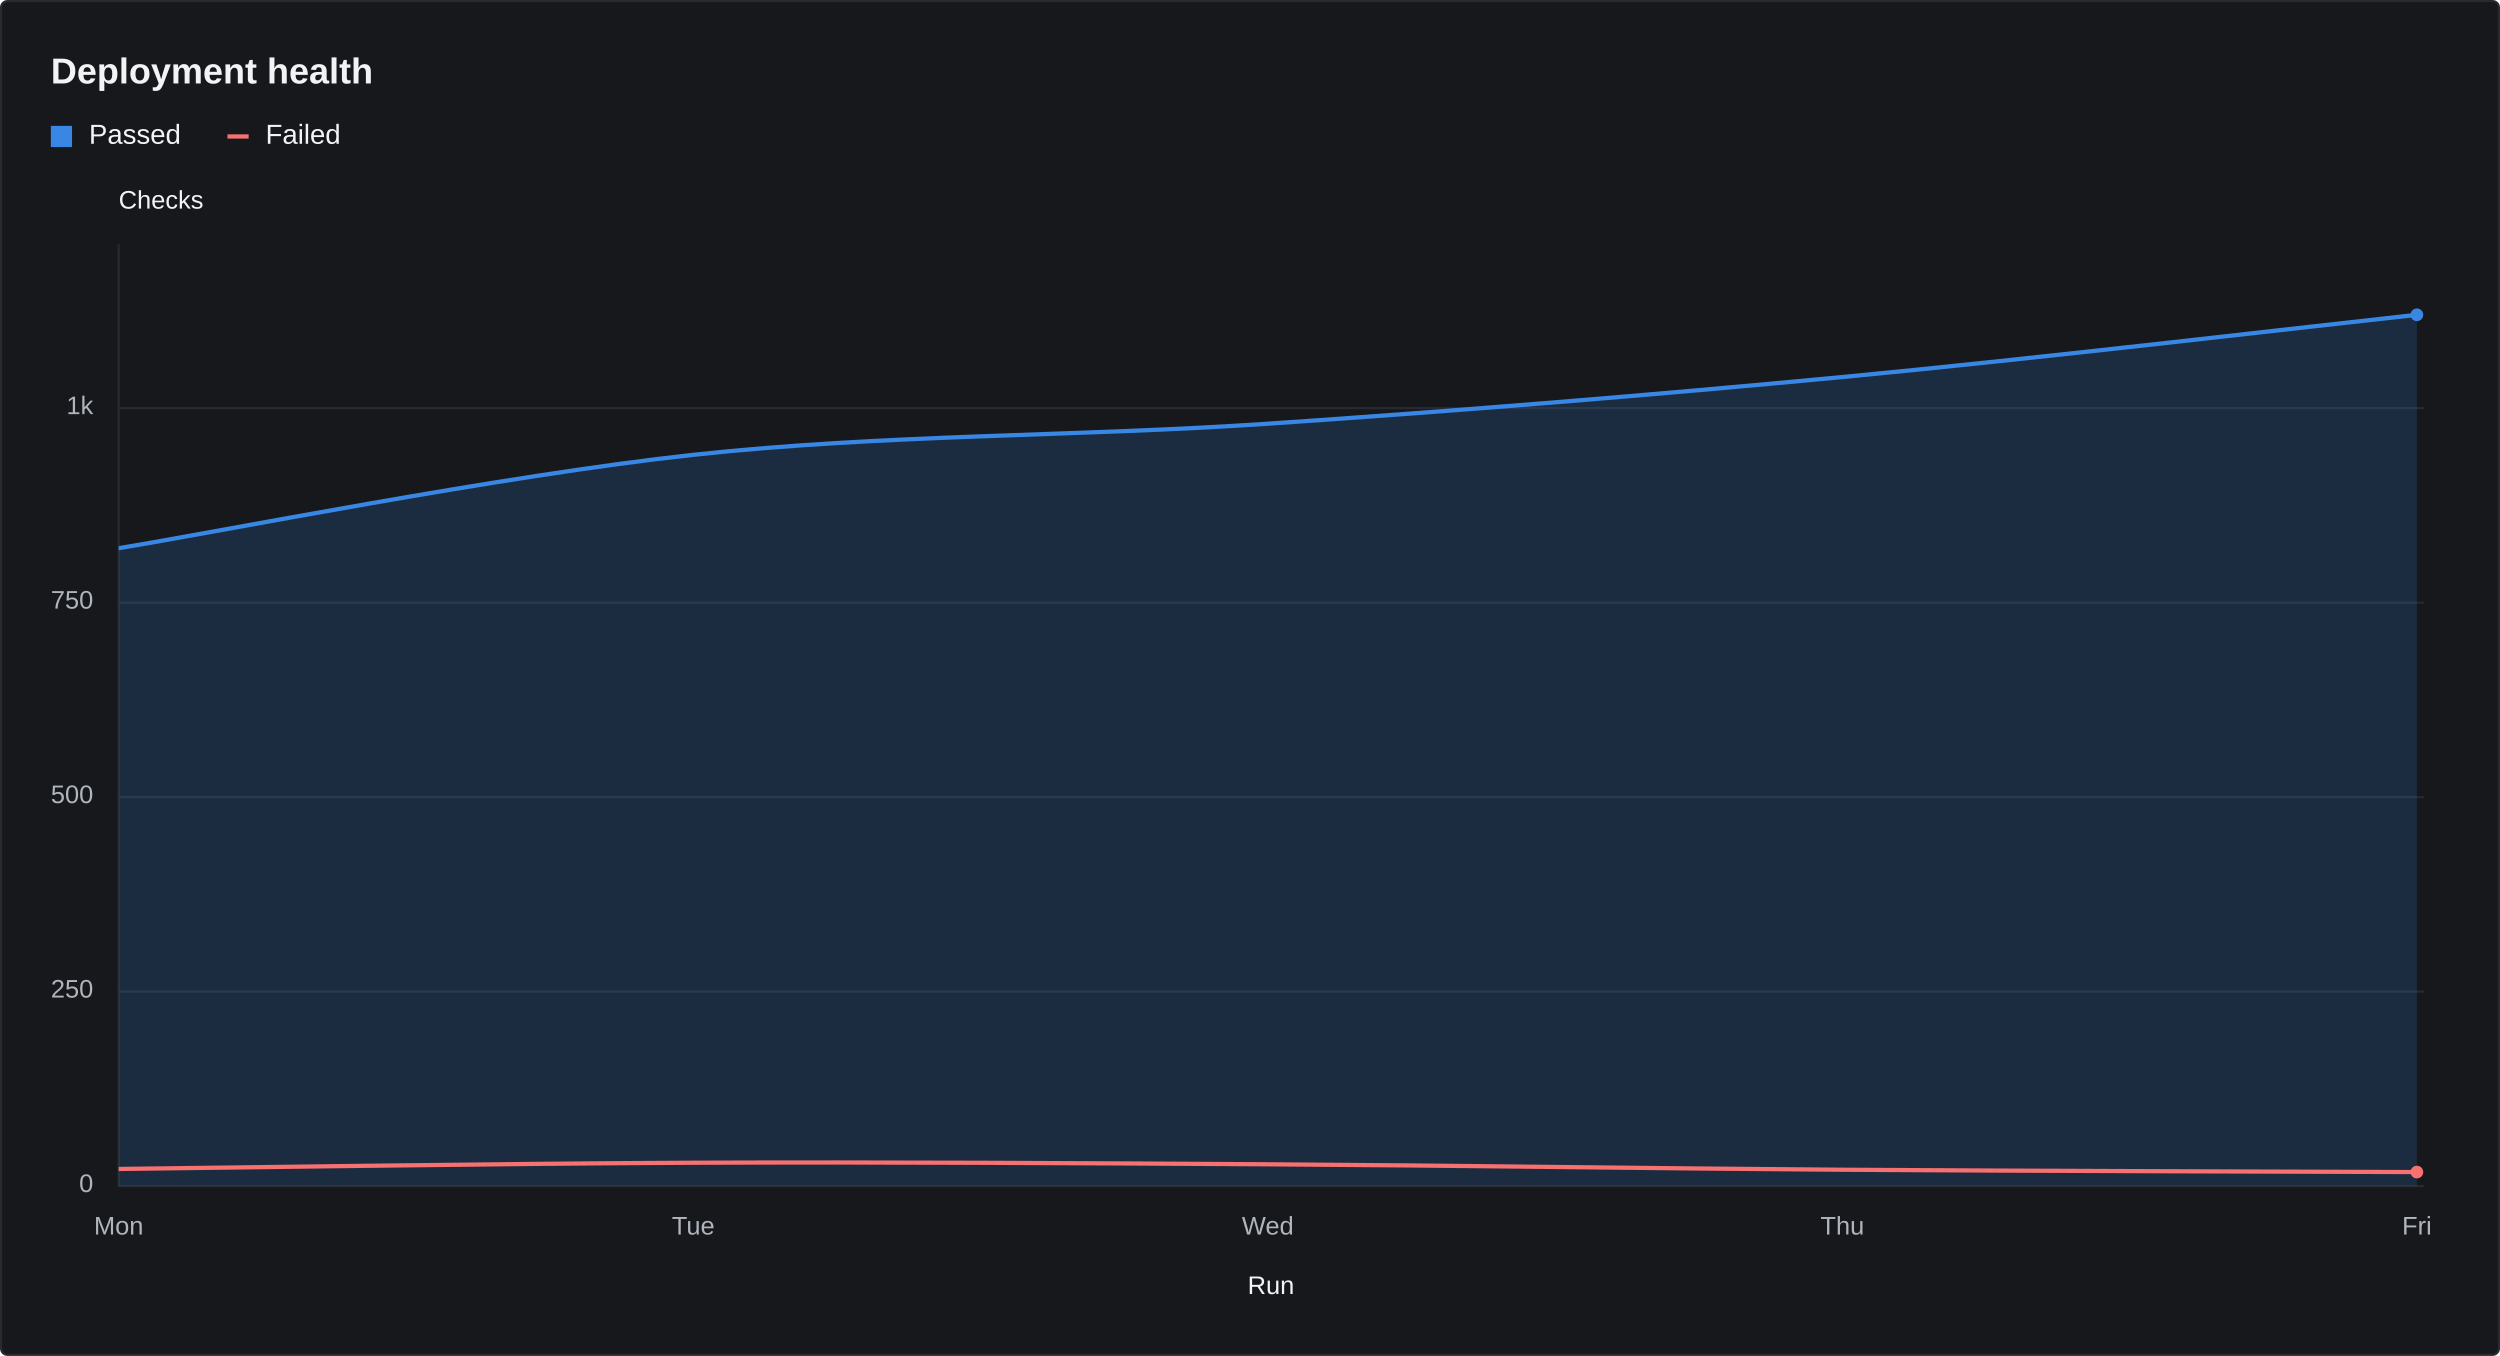
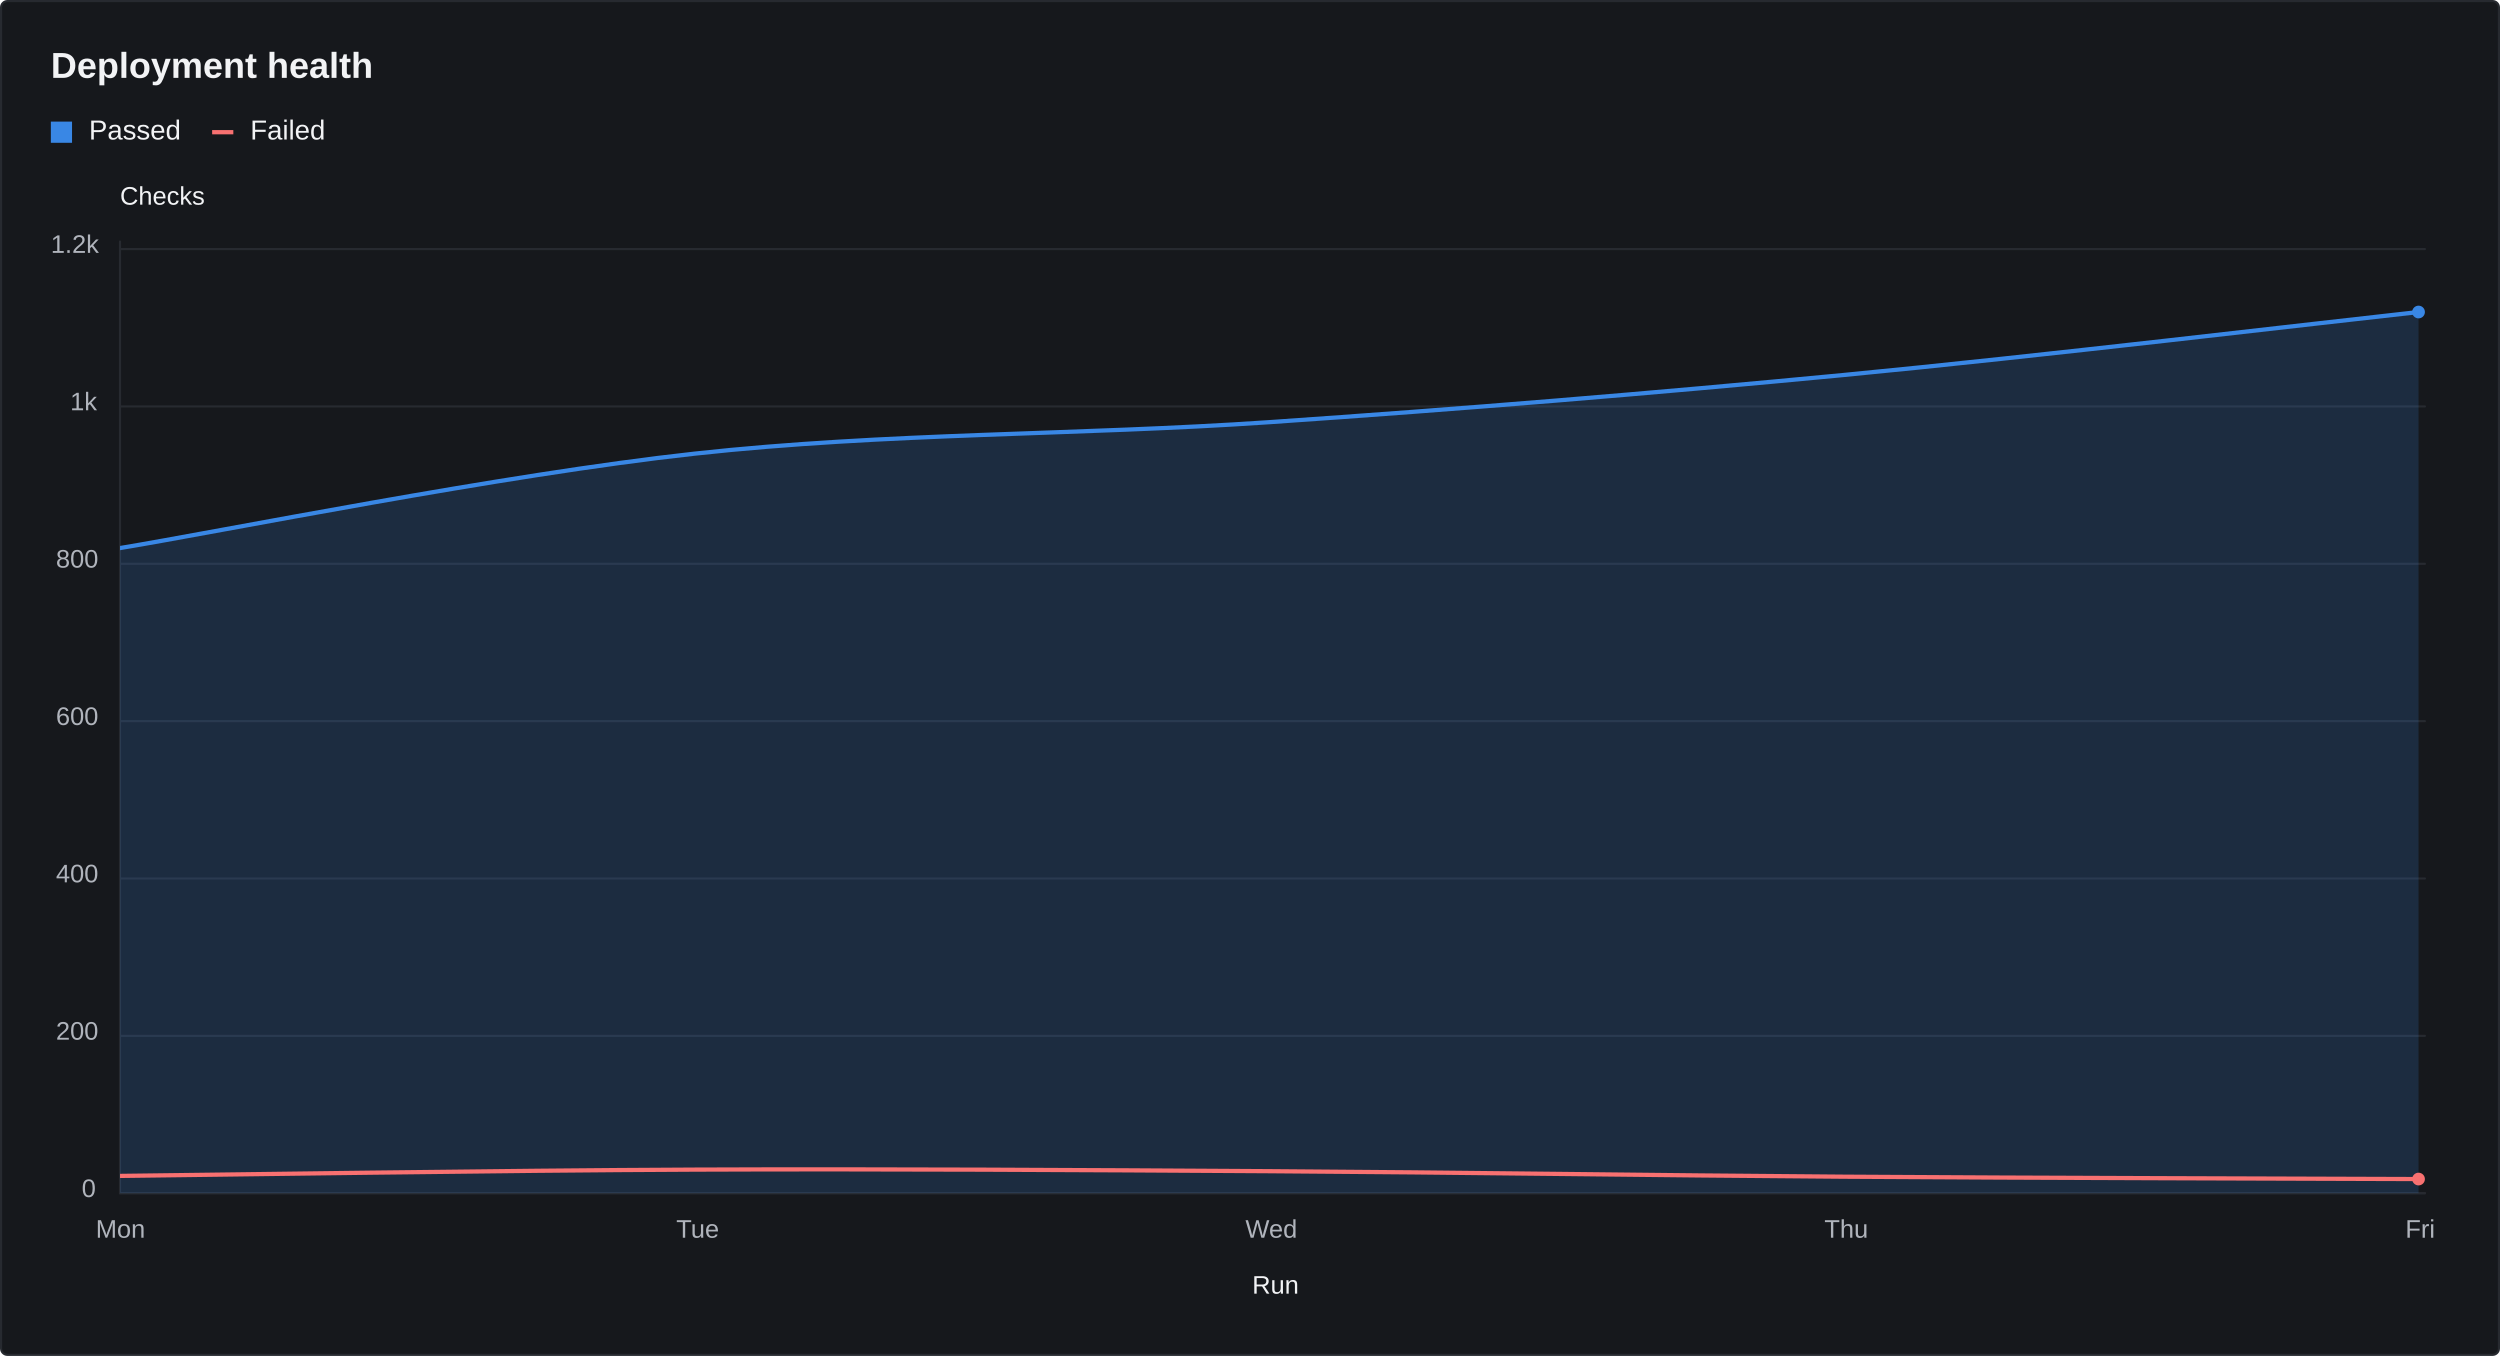
<svg xmlns="http://www.w3.org/2000/svg" width="1180" height="640" viewBox="0 0 1180 640" stroke-linecap="round" stroke-linejoin="round" role="img" aria-label="Deployment health" aria-labelledby="cfx-ex-chart-title" aria-describedby="cfx-ex-chart-description">
  <defs>
    <clipPath id="cfx-ex-chart-clip-1" clipPathUnits="userSpaceOnUse">
      <rect x="24" y="24" width="1132" height="592" />
    </clipPath>
    <clipPath id="cfx-ex-chart-clip-6" clipPathUnits="userSpaceOnUse">
      <rect x="24" y="56.1" width="1132" height="19.5" />
    </clipPath>
    <clipPath id="cfx-ex-chart-clip-8" clipPathUnits="userSpaceOnUse">
-       <rect x="24" y="59.419" width="10" height="10" />
+       <rect x="24" y="57.4" width="10" height="10" />
    </clipPath>
    <clipPath id="cfx-ex-chart-clip-14" clipPathUnits="userSpaceOnUse">
-       <rect x="107.361" y="59.419" width="10" height="10" />
+       <rect x="100.131" y="57.4" width="10" height="10" />
    </clipPath>
    <clipPath id="cfx-ex-chart-clip-20" clipPathUnits="userSpaceOnUse">
      <rect x="24" y="87.6" width="1132" height="528.4" />
    </clipPath>
-     <clipPath id="cfx-ex-chart-clip-42" clipPathUnits="userSpaceOnUse">
-       <rect x="56.021" y="115.688" width="1087.75" height="444.138" />
+     <clipPath id="cfx-ex-chart-clip-46" clipPathUnits="userSpaceOnUse">
+       <rect x="56.648" y="114" width="1087.905" height="449.2" />
    </clipPath>
  </defs>
  <rect x="0.5" y="0.5" width="1179" height="639" rx="3" data-cfx-role="frame-card" fill="#16181C" stroke="#272A30" stroke-width="1" />
  <g clip-path="url(#cfx-ex-chart-clip-1)">
    <g data-cfx-role="frame-heading-source" data-cfx-authored-font-request="Calibri, Carlito, Segoe UI, Arial, system-ui, sans-serif|700|normal|17|">
      <g data-cfx-role="frame-heading">
-         <text x="24" y="39.39" font-family="Calibri, Carlito, Segoe UI, Arial, system-ui, sans-serif" font-size="17" font-weight="700" font-style="normal" fill="#F2F3F5" xml:space="preserve" style="white-space:pre;font-language-override:normal;font-palette:normal">Deployment health</text>
+         <text x="24" y="36.75" font-family="Calibri, Carlito, Segoe UI, Arial, system-ui, sans-serif" font-size="17" font-weight="700" font-style="normal" fill="#F2F3F5" xml:space="preserve" style="white-space:pre;font-language-override:normal;font-palette:normal">Deployment health</text>
      </g>
    </g>
  </g>
  <g clip-path="url(#cfx-ex-chart-clip-6)">
    <g id="cfx-ex-chart-node-7" data-cfx-source-id="legend-series-0" data-cfx-role="legend-entry" aria-label="Passed" data-cfx-series-key="cfx:auto:1" data-cfx-state="None">
      <g clip-path="url(#cfx-ex-chart-clip-8)">
-         <rect x="24" y="59.419" width="10" height="10" rx="0" data-cfx-role="legend-swatch" fill="#3987E5" stroke="none" stroke-width="1" />
+         <rect x="24" y="57.4" width="10" height="10" rx="0" data-cfx-role="legend-swatch" fill="#3987E5" stroke="none" stroke-width="1" />
      </g>
      <g data-cfx-role="legend-label">
-         <text x="42" y="67.869" font-family="Calibri, Carlito, Segoe UI, Arial, system-ui, sans-serif" font-size="13" font-weight="400" font-style="normal" fill="#F2F3F5" xml:space="preserve" style="white-space:pre;font-language-override:normal;font-palette:normal">Passed</text>
+         <text x="42" y="65.85" font-family="Calibri, Carlito, Segoe UI, Arial, system-ui, sans-serif" font-size="13" font-weight="400" font-style="normal" fill="#F2F3F5" xml:space="preserve" style="white-space:pre;font-language-override:normal;font-palette:normal">Passed</text>
      </g>
    </g>
    <g id="cfx-ex-chart-node-13" data-cfx-source-id="legend-series-1" data-cfx-role="legend-entry" aria-label="Failed" data-cfx-series-key="cfx:auto:2" data-cfx-state="None">
      <g clip-path="url(#cfx-ex-chart-clip-14)">
-         <line x1="107.361" y1="64.419" x2="117.361" y2="64.419" data-cfx-role="legend-swatch" fill="none" stroke="#F87171" stroke-width="2" />
+         <line x1="100.131" y1="62.4" x2="110.131" y2="62.4" data-cfx-role="legend-swatch" fill="none" stroke="#F87171" stroke-width="2" />
      </g>
      <g data-cfx-role="legend-label">
-         <text x="125.361" y="67.869" font-family="Calibri, Carlito, Segoe UI, Arial, system-ui, sans-serif" font-size="13" font-weight="400" font-style="normal" fill="#F2F3F5" xml:space="preserve" style="white-space:pre;font-language-override:normal;font-palette:normal">Failed</text>
+         <text x="118.131" y="65.85" font-family="Calibri, Carlito, Segoe UI, Arial, system-ui, sans-serif" font-size="13" font-weight="400" font-style="normal" fill="#F2F3F5" xml:space="preserve" style="white-space:pre;font-language-override:normal;font-palette:normal">Failed</text>
      </g>
    </g>
  </g>
  <g clip-path="url(#cfx-ex-chart-clip-20)">
-     <line x1="56.021" y1="559.825" x2="1143.771" y2="559.825" data-cfx-role="grid-y" fill="none" stroke="#272A30" stroke-width="1" />
-     <line x1="56.021" y1="468.031" x2="1143.771" y2="468.031" data-cfx-role="grid-y" fill="none" stroke="#272A30" stroke-width="1" />
-     <line x1="56.021" y1="376.236" x2="1143.771" y2="376.236" data-cfx-role="grid-y" fill="none" stroke="#272A30" stroke-width="1" />
-     <line x1="56.021" y1="284.442" x2="1143.771" y2="284.442" data-cfx-role="grid-y" fill="none" stroke="#272A30" stroke-width="1" />
-     <line x1="56.021" y1="192.648" x2="1143.771" y2="192.648" data-cfx-role="grid-y" fill="none" stroke="#272A30" stroke-width="1" />
-     <line x1="56.021" y1="559.825" x2="1143.771" y2="559.825" data-cfx-role="axis-x" fill="none" stroke="#272A30" stroke-width="1" />
+     <line x1="56.648" y1="563.2" x2="1144.554" y2="563.2" data-cfx-role="grid-y" fill="none" stroke="#272A30" stroke-width="1" />
+     <line x1="56.648" y1="488.928" x2="1144.554" y2="488.928" data-cfx-role="grid-y" fill="none" stroke="#272A30" stroke-width="1" />
+     <line x1="56.648" y1="414.655" x2="1144.554" y2="414.655" data-cfx-role="grid-y" fill="none" stroke="#272A30" stroke-width="1" />
+     <line x1="56.648" y1="340.383" x2="1144.554" y2="340.383" data-cfx-role="grid-y" fill="none" stroke="#272A30" stroke-width="1" />
+     <line x1="56.648" y1="266.11" x2="1144.554" y2="266.11" data-cfx-role="grid-y" fill="none" stroke="#272A30" stroke-width="1" />
+     <line x1="56.648" y1="191.838" x2="1144.554" y2="191.838" data-cfx-role="grid-y" fill="none" stroke="#272A30" stroke-width="1" />
+     <line x1="56.648" y1="117.565" x2="1144.554" y2="117.565" data-cfx-role="grid-y" fill="none" stroke="#272A30" stroke-width="1" />
+     <line x1="56.648" y1="563.2" x2="1144.554" y2="563.2" data-cfx-role="axis-x" fill="none" stroke="#272A30" stroke-width="1" />
    <g data-cfx-role="axis-x-label">
-       <text x="44.35" y="582.688" font-family="Calibri, Carlito, Segoe UI, Arial, system-ui, sans-serif" font-size="12" font-weight="400" font-style="normal" fill="#B0B4BC" xml:space="preserve" style="white-space:pre;font-language-override:normal;font-palette:normal">Mon</text>
+       <text x="45.202" y="584.2" font-family="Calibri, Carlito, Segoe UI, Arial, system-ui, sans-serif" font-size="12" font-weight="400" font-style="normal" fill="#B0B4BC" xml:space="preserve" style="white-space:pre;font-language-override:normal;font-palette:normal">Mon</text>
    </g>
    <g data-cfx-role="axis-x-label">
-       <text x="317.093" y="582.688" font-family="Calibri, Carlito, Segoe UI, Arial, system-ui, sans-serif" font-size="12" font-weight="400" font-style="normal" fill="#B0B4BC" xml:space="preserve" style="white-space:pre;font-language-override:normal;font-palette:normal">Tue</text>
+       <text x="319.185" y="584.2" font-family="Calibri, Carlito, Segoe UI, Arial, system-ui, sans-serif" font-size="12" font-weight="400" font-style="normal" fill="#B0B4BC" xml:space="preserve" style="white-space:pre;font-language-override:normal;font-palette:normal">Tue</text>
    </g>
    <g data-cfx-role="axis-x-label">
-       <text x="586.168" y="582.688" font-family="Calibri, Carlito, Segoe UI, Arial, system-ui, sans-serif" font-size="12" font-weight="400" font-style="normal" fill="#B0B4BC" xml:space="preserve" style="white-space:pre;font-language-override:normal;font-palette:normal">Wed</text>
+       <text x="587.845" y="584.2" font-family="Calibri, Carlito, Segoe UI, Arial, system-ui, sans-serif" font-size="12" font-weight="400" font-style="normal" fill="#B0B4BC" xml:space="preserve" style="white-space:pre;font-language-override:normal;font-palette:normal">Wed</text>
    </g>
    <g data-cfx-role="axis-x-label">
-       <text x="859.245" y="582.688" font-family="Calibri, Carlito, Segoe UI, Arial, system-ui, sans-serif" font-size="12" font-weight="400" font-style="normal" fill="#B0B4BC" xml:space="preserve" style="white-space:pre;font-language-override:normal;font-palette:normal">Thu</text>
+       <text x="861.099" y="584.2" font-family="Calibri, Carlito, Segoe UI, Arial, system-ui, sans-serif" font-size="12" font-weight="400" font-style="normal" fill="#B0B4BC" xml:space="preserve" style="white-space:pre;font-language-override:normal;font-palette:normal">Thu</text>
    </g>
    <g data-cfx-role="axis-x-label">
-       <text x="1133.775" y="582.688" font-family="Calibri, Carlito, Segoe UI, Arial, system-ui, sans-serif" font-size="12" font-weight="400" font-style="normal" fill="#B0B4BC" xml:space="preserve" style="white-space:pre;font-language-override:normal;font-palette:normal">Fri</text>
+       <text x="1135.328" y="584.2" font-family="Calibri, Carlito, Segoe UI, Arial, system-ui, sans-serif" font-size="12" font-weight="400" font-style="normal" fill="#B0B4BC" xml:space="preserve" style="white-space:pre;font-language-override:normal;font-palette:normal">Fri</text>
    </g>
    <g data-cfx-role="axis-x-title">
-       <text x="588.89" y="610.776" font-family="Calibri, Carlito, Segoe UI, Arial, system-ui, sans-serif" font-size="12" font-weight="400" font-style="normal" fill="#F2F3F5" xml:space="preserve" style="white-space:pre;font-language-override:normal;font-palette:normal">Run</text>
+       <text x="591.039" y="610.6" font-family="Calibri, Carlito, Segoe UI, Arial, system-ui, sans-serif" font-size="12" font-weight="400" font-style="normal" fill="#F2F3F5" xml:space="preserve" style="white-space:pre;font-language-override:normal;font-palette:normal">Run</text>
    </g>
-     <line x1="56.021" y1="115.688" x2="56.021" y2="559.825" data-cfx-role="axis-y" fill="none" stroke="#272A30" stroke-width="1" />
+     <line x1="56.648" y1="114" x2="56.648" y2="563.2" data-cfx-role="axis-y" fill="none" stroke="#272A30" stroke-width="1" />
    <g data-cfx-role="axis-y-label">
-       <text x="37.348" y="562.645" font-family="Calibri, Carlito, Segoe UI, Arial, system-ui, sans-serif" font-size="12" font-weight="400" font-style="normal" fill="#B0B4BC" xml:space="preserve" style="white-space:pre;font-language-override:normal;font-palette:normal">0</text>
+       <text x="38.566" y="565" font-family="Calibri, Carlito, Segoe UI, Arial, system-ui, sans-serif" font-size="12" font-weight="400" font-style="normal" fill="#B0B4BC" xml:space="preserve" style="white-space:pre;font-language-override:normal;font-palette:normal">0</text>
    </g>
    <g data-cfx-role="axis-y-label">
-       <text x="24" y="470.85" font-family="Calibri, Carlito, Segoe UI, Arial, system-ui, sans-serif" font-size="12" font-weight="400" font-style="normal" fill="#B0B4BC" xml:space="preserve" style="white-space:pre;font-language-override:normal;font-palette:normal">250</text>
+       <text x="26.402" y="490.728" font-family="Calibri, Carlito, Segoe UI, Arial, system-ui, sans-serif" font-size="12" font-weight="400" font-style="normal" fill="#B0B4BC" xml:space="preserve" style="white-space:pre;font-language-override:normal;font-palette:normal">200</text>
    </g>
    <g data-cfx-role="axis-y-label">
-       <text x="24" y="379.056" font-family="Calibri, Carlito, Segoe UI, Arial, system-ui, sans-serif" font-size="12" font-weight="400" font-style="normal" fill="#B0B4BC" xml:space="preserve" style="white-space:pre;font-language-override:normal;font-palette:normal">500</text>
+       <text x="26.402" y="416.455" font-family="Calibri, Carlito, Segoe UI, Arial, system-ui, sans-serif" font-size="12" font-weight="400" font-style="normal" fill="#B0B4BC" xml:space="preserve" style="white-space:pre;font-language-override:normal;font-palette:normal">400</text>
    </g>
    <g data-cfx-role="axis-y-label">
-       <text x="24" y="287.262" font-family="Calibri, Carlito, Segoe UI, Arial, system-ui, sans-serif" font-size="12" font-weight="400" font-style="normal" fill="#B0B4BC" xml:space="preserve" style="white-space:pre;font-language-override:normal;font-palette:normal">750</text>
+       <text x="26.402" y="342.183" font-family="Calibri, Carlito, Segoe UI, Arial, system-ui, sans-serif" font-size="12" font-weight="400" font-style="normal" fill="#B0B4BC" xml:space="preserve" style="white-space:pre;font-language-override:normal;font-palette:normal">600</text>
    </g>
    <g data-cfx-role="axis-y-label">
-       <text x="31.348" y="195.467" font-family="Calibri, Carlito, Segoe UI, Arial, system-ui, sans-serif" font-size="12" font-weight="400" font-style="normal" fill="#B0B4BC" xml:space="preserve" style="white-space:pre;font-language-override:normal;font-palette:normal">1k</text>
+       <text x="26.402" y="267.91" font-family="Calibri, Carlito, Segoe UI, Arial, system-ui, sans-serif" font-size="12" font-weight="400" font-style="normal" fill="#B0B4BC" xml:space="preserve" style="white-space:pre;font-language-override:normal;font-palette:normal">800</text>
+     </g>
+     <g data-cfx-role="axis-y-label">
+       <text x="33.111" y="193.638" font-family="Calibri, Carlito, Segoe UI, Arial, system-ui, sans-serif" font-size="12" font-weight="400" font-style="normal" fill="#B0B4BC" xml:space="preserve" style="white-space:pre;font-language-override:normal;font-palette:normal">1k</text>
+     </g>
+     <g data-cfx-role="axis-y-label">
+       <text x="24" y="119.365" font-family="Calibri, Carlito, Segoe UI, Arial, system-ui, sans-serif" font-size="12" font-weight="400" font-style="normal" fill="#B0B4BC" xml:space="preserve" style="white-space:pre;font-language-override:normal;font-palette:normal">1.2k</text>
    </g>
    <g data-cfx-role="axis-y-title">
-       <text x="56.021" y="98.463" font-family="Calibri, Carlito, Segoe UI, Arial, system-ui, sans-serif" font-size="12" font-weight="400" font-style="normal" fill="#F2F3F5" xml:space="preserve" style="white-space:pre;font-language-override:normal;font-palette:normal">Checks</text>
+       <text x="56.648" y="96.6" font-family="Calibri, Carlito, Segoe UI, Arial, system-ui, sans-serif" font-size="12" font-weight="400" font-style="normal" fill="#F2F3F5" xml:space="preserve" style="white-space:pre;font-language-override:normal;font-palette:normal">Checks</text>
    </g>
  </g>
-   <g id="cfx-ex-chart-node-41" data-cfx-source-id="series-0" data-cfx-role="series" aria-label="Passed" data-cfx-coordinate-system="cartesian" data-cfx-decimation="" data-cfx-kind="Area" data-cfx-pin-state-colors="false" data-cfx-rendered-points="5" data-cfx-semantic-role="" data-cfx-series="0" data-cfx-series-key="cfx:auto:1" data-cfx-series-name="Passed" data-cfx-series-scope="local" data-cfx-source-points="5" data-cfx-state="none">
-     <g clip-path="url(#cfx-ex-chart-clip-42)">
+   <g id="cfx-ex-chart-node-45" data-cfx-source-id="series-0" data-cfx-role="series" aria-label="Passed" data-cfx-coordinate-system="cartesian" data-cfx-decimation="" data-cfx-kind="Area" data-cfx-pin-state-colors="false" data-cfx-rendered-points="5" data-cfx-semantic-role="" data-cfx-series="0" data-cfx-series-key="cfx:auto:1" data-cfx-series-name="Passed" data-cfx-series-scope="local" data-cfx-source-points="5" data-cfx-state="none">
+     <g clip-path="url(#cfx-ex-chart-clip-46)">
      <g data-cfx-role="fill-segment" data-cfx-fill-point-count="5" data-cfx-fill-point-start="0">
-         <path d="M 56.021 258.74 L 62.418 257.674 L 69.774 256.404 L 78.021 254.948 L 87.092 253.325 L 96.921 251.551 L 107.442 249.646 L 118.586 247.628 L 130.288 245.514 L 142.48 243.324 L 155.095 241.073 L 168.067 238.782 L 181.329 236.468 L 194.814 234.149 L 208.454 231.844 L 222.184 229.57 L 235.936 227.345 L 249.644 225.188 L 263.24 223.116 L 276.658 221.149 L 289.831 219.303 L 302.691 217.597 L 315.173 216.05 L 327.209 214.678 L 339 213.462 L 350.791 212.362 L 362.581 211.369 L 374.372 210.473 L 386.163 209.666 L 397.954 208.939 L 409.744 208.282 L 421.535 207.687 L 433.326 207.144 L 445.117 206.645 L 456.907 206.18 L 468.698 205.741 L 480.489 205.318 L 492.28 204.902 L 504.07 204.484 L 515.861 204.056 L 527.652 203.607 L 539.443 203.13 L 551.233 202.614 L 563.024 202.052 L 574.815 201.433 L 586.606 200.749 L 598.396 199.991 L 610.187 199.186 L 621.978 198.367 L 633.769 197.534 L 645.56 196.687 L 657.35 195.827 L 669.141 194.952 L 680.932 194.064 L 692.723 193.161 L 704.513 192.245 L 716.304 191.315 L 728.095 190.371 L 739.886 189.413 L 751.676 188.442 L 763.467 187.456 L 775.258 186.456 L 787.049 185.443 L 798.839 184.416 L 810.63 183.375 L 822.421 182.32 L 834.212 181.251 L 846.002 180.168 L 857.793 179.071 L 869.584 177.961 L 881.62 176.803 L 894.102 175.571 L 906.962 174.274 L 920.135 172.921 L 933.553 171.521 L 947.149 170.082 L 960.857 168.615 L 974.609 167.128 L 988.339 165.63 L 1001.979 164.13 L 1015.464 162.638 L 1028.726 161.161 L 1041.698 159.71 L 1054.313 158.294 L 1066.505 156.921 L 1078.207 155.6 L 1089.351 154.341 L 1099.872 153.153 L 1109.701 152.044 L 1118.772 151.024 L 1127.019 150.102 L 1134.375 149.286 L 1140.771 148.587 L 1140.771 559.825 L 1134.375 559.825 L 1127.019 559.825 L 1118.772 559.825 L 1109.701 559.825 L 1099.872 559.825 L 1089.351 559.825 L 1078.207 559.825 L 1066.505 559.825 L 1054.313 559.825 L 1041.698 559.825 L 1028.726 559.825 L 1015.464 559.825 L 1001.979 559.825 L 988.339 559.825 L 974.609 559.825 L 960.857 559.825 L 947.149 559.825 L 933.553 559.825 L 920.135 559.825 L 906.962 559.825 L 894.102 559.825 L 881.62 559.825 L 869.584 559.825 L 857.793 559.825 L 846.002 559.825 L 834.212 559.825 L 822.421 559.825 L 810.63 559.825 L 798.839 559.825 L 787.049 559.825 L 775.258 559.825 L 763.467 559.825 L 751.676 559.825 L 739.886 559.825 L 728.095 559.825 L 716.304 559.825 L 704.513 559.825 L 692.723 559.825 L 680.932 559.825 L 669.141 559.825 L 657.35 559.825 L 645.56 559.825 L 633.769 559.825 L 621.978 559.825 L 610.187 559.825 L 598.396 559.825 L 586.606 559.825 L 574.815 559.825 L 563.024 559.825 L 551.233 559.825 L 539.443 559.825 L 527.652 559.825 L 515.861 559.825 L 504.07 559.825 L 492.28 559.825 L 480.489 559.825 L 468.698 559.825 L 456.907 559.825 L 445.117 559.825 L 433.326 559.825 L 421.535 559.825 L 409.744 559.825 L 397.954 559.825 L 386.163 559.825 L 374.372 559.825 L 362.581 559.825 L 350.791 559.825 L 339 559.825 L 327.209 559.825 L 315.173 559.825 L 302.691 559.825 L 289.831 559.825 L 276.658 559.825 L 263.24 559.825 L 249.644 559.825 L 235.936 559.825 L 222.184 559.825 L 208.454 559.825 L 194.814 559.825 L 181.329 559.825 L 168.067 559.825 L 155.095 559.825 L 142.48 559.825 L 130.288 559.825 L 118.586 559.825 L 107.442 559.825 L 96.921 559.825 L 87.092 559.825 L 78.021 559.825 L 69.774 559.825 L 62.418 559.825 L 56.021 559.825 Z" data-cfx-role="area" fill="rgba(57,135,229,0.18)" stroke="none" stroke-width="1" fill-rule="evenodd" />
+         <path d="M 56.648 258.683 L 63.046 257.605 L 70.403 256.32 L 78.651 254.848 L 87.723 253.206 L 97.554 251.412 L 108.076 249.486 L 119.222 247.445 L 130.925 245.307 L 143.119 243.091 L 155.736 240.815 L 168.71 238.498 L 181.974 236.157 L 195.46 233.812 L 209.103 231.48 L 222.835 229.18 L 236.589 226.93 L 250.299 224.748 L 263.897 222.653 L 277.317 220.663 L 290.491 218.797 L 303.354 217.071 L 315.837 215.506 L 327.875 214.119 L 339.667 212.889 L 351.46 211.776 L 363.252 210.772 L 375.045 209.866 L 386.837 209.05 L 398.629 208.314 L 410.422 207.65 L 422.214 207.048 L 434.007 206.499 L 445.799 205.994 L 457.592 205.524 L 469.384 205.08 L 481.177 204.652 L 492.969 204.231 L 504.761 203.809 L 516.554 203.376 L 528.346 202.922 L 540.139 202.439 L 551.931 201.918 L 563.724 201.349 L 575.516 200.723 L 587.309 200.032 L 599.101 199.265 L 610.894 198.45 L 622.686 197.622 L 634.478 196.78 L 646.271 195.923 L 658.063 195.053 L 669.856 194.168 L 681.648 193.27 L 693.441 192.357 L 705.233 191.43 L 717.026 190.49 L 728.818 189.535 L 740.61 188.566 L 752.403 187.583 L 764.195 186.587 L 775.988 185.576 L 787.78 184.551 L 799.573 183.512 L 811.365 182.459 L 823.158 181.392 L 834.95 180.311 L 846.742 179.215 L 858.535 178.106 L 870.327 176.983 L 882.365 175.812 L 894.849 174.566 L 907.711 173.254 L 920.886 171.886 L 934.305 170.47 L 947.903 169.015 L 961.613 167.531 L 975.367 166.027 L 989.099 164.512 L 1002.742 162.995 L 1016.228 161.485 L 1029.492 159.992 L 1042.466 158.525 L 1055.083 157.092 L 1067.277 155.703 L 1078.98 154.367 L 1090.126 153.094 L 1100.648 151.892 L 1110.479 150.771 L 1119.552 149.739 L 1127.8 148.806 L 1135.156 147.982 L 1141.554 147.274 L 1141.554 563.2 L 1135.156 563.2 L 1127.8 563.2 L 1119.552 563.2 L 1110.479 563.2 L 1100.648 563.2 L 1090.126 563.2 L 1078.98 563.2 L 1067.277 563.2 L 1055.083 563.2 L 1042.466 563.2 L 1029.492 563.2 L 1016.228 563.2 L 1002.742 563.2 L 989.099 563.2 L 975.367 563.2 L 961.613 563.2 L 947.903 563.2 L 934.305 563.2 L 920.886 563.2 L 907.711 563.2 L 894.849 563.2 L 882.365 563.2 L 870.327 563.2 L 858.535 563.2 L 846.742 563.2 L 834.95 563.2 L 823.158 563.2 L 811.365 563.2 L 799.573 563.2 L 787.78 563.2 L 775.988 563.2 L 764.195 563.2 L 752.403 563.2 L 740.61 563.2 L 728.818 563.2 L 717.026 563.2 L 705.233 563.2 L 693.441 563.2 L 681.648 563.2 L 669.856 563.2 L 658.063 563.2 L 646.271 563.2 L 634.478 563.2 L 622.686 563.2 L 610.894 563.2 L 599.101 563.2 L 587.309 563.2 L 575.516 563.2 L 563.724 563.2 L 551.931 563.2 L 540.139 563.2 L 528.346 563.2 L 516.554 563.2 L 504.761 563.2 L 492.969 563.2 L 481.177 563.2 L 469.384 563.2 L 457.592 563.2 L 445.799 563.2 L 434.007 563.2 L 422.214 563.2 L 410.422 563.2 L 398.629 563.2 L 386.837 563.2 L 375.045 563.2 L 363.252 563.2 L 351.46 563.2 L 339.667 563.2 L 327.875 563.2 L 315.837 563.2 L 303.354 563.2 L 290.491 563.2 L 277.317 563.2 L 263.897 563.2 L 250.299 563.2 L 236.589 563.2 L 222.835 563.2 L 209.103 563.2 L 195.46 563.2 L 181.974 563.2 L 168.71 563.2 L 155.736 563.2 L 143.119 563.2 L 130.925 563.2 L 119.222 563.2 L 108.076 563.2 L 97.554 563.2 L 87.723 563.2 L 78.651 563.2 L 70.403 563.2 L 63.046 563.2 L 56.648 563.2 Z" data-cfx-role="area" fill="rgba(57,135,229,0.18)" stroke="none" stroke-width="1" fill-rule="evenodd" />
      </g>
-       <path d="M 56.021 258.74 C 101.219 251.396 236.813 224.47 327.209 214.678 C 417.605 204.887 508.001 206.111 598.396 199.991 C 688.792 193.872 779.188 186.528 869.584 177.961 C 959.98 169.393 1095.574 153.482 1140.771 148.587" data-cfx-role="line" fill="none" stroke="#3987E5" stroke-width="2" />
+       <path d="M 56.648 258.683 C 101.853 251.256 237.466 224.022 327.875 214.119 C 418.284 204.216 508.692 205.454 599.101 199.265 C 689.51 193.075 779.919 185.648 870.327 176.983 C 960.736 168.318 1096.349 152.226 1141.554 147.274" data-cfx-role="line" fill="none" stroke="#3987E5" stroke-width="2" />
    </g>
-     <g id="cfx-ex-chart-node-48" data-cfx-source-id="series-0-point-0" data-cfx-role="point" aria-label="Passed: 820 (1, 820)" data-cfx-axis="primary" data-cfx-display-label="Mon" data-cfx-fill-pattern="None" data-cfx-formatted-value="820" data-cfx-formatted-x="Mon" data-cfx-label="820" data-cfx-point="0" data-cfx-semantic-role="" data-cfx-series="0" data-cfx-series-key="cfx:auto:1" data-cfx-series-scope="local" data-cfx-source-point="0" data-cfx-state="none" data-cfx-x="1" data-cfx-y="820" />
-     <g id="cfx-ex-chart-node-50" data-cfx-source-id="series-0-point-1" data-cfx-role="point" aria-label="Passed: 940 (2, 940)" data-cfx-axis="primary" data-cfx-display-label="Tue" data-cfx-fill-pattern="None" data-cfx-formatted-value="940" data-cfx-formatted-x="Tue" data-cfx-label="940" data-cfx-point="1" data-cfx-semantic-role="" data-cfx-series="0" data-cfx-series-key="cfx:auto:1" data-cfx-series-scope="local" data-cfx-source-point="1" data-cfx-state="none" data-cfx-x="2" data-cfx-y="940" />
-     <g id="cfx-ex-chart-node-52" data-cfx-source-id="series-0-point-2" data-cfx-role="point" aria-label="Passed: 980 (3, 980)" data-cfx-axis="primary" data-cfx-display-label="Wed" data-cfx-fill-pattern="None" data-cfx-formatted-value="980" data-cfx-formatted-x="Wed" data-cfx-label="980" data-cfx-point="2" data-cfx-semantic-role="" data-cfx-series="0" data-cfx-series-key="cfx:auto:1" data-cfx-series-scope="local" data-cfx-source-point="2" data-cfx-state="none" data-cfx-x="3" data-cfx-y="980" />
-     <g id="cfx-ex-chart-node-54" data-cfx-source-id="series-0-point-3" data-cfx-role="point" aria-label="Passed: 1,040 (4, 1040)" data-cfx-axis="primary" data-cfx-display-label="Thu" data-cfx-fill-pattern="None" data-cfx-formatted-value="1k" data-cfx-formatted-x="Thu" data-cfx-label="1,040" data-cfx-point="3" data-cfx-semantic-role="" data-cfx-series="0" data-cfx-series-key="cfx:auto:1" data-cfx-series-scope="local" data-cfx-source-point="3" data-cfx-state="none" data-cfx-x="4" data-cfx-y="1040" />
-     <g id="cfx-ex-chart-node-56" data-cfx-source-id="series-0-point-4" data-cfx-role="point" aria-label="Passed: 1,120 (5, 1120)" data-cfx-axis="primary" data-cfx-display-label="Fri" data-cfx-fill-pattern="None" data-cfx-formatted-value="1.1k" data-cfx-formatted-x="Fri" data-cfx-label="1,120" data-cfx-point="4" data-cfx-semantic-role="" data-cfx-series="0" data-cfx-series-key="cfx:auto:1" data-cfx-series-scope="local" data-cfx-source-point="4" data-cfx-state="none" data-cfx-x="5" data-cfx-y="1120">
-       <ellipse cx="1140.771" cy="148.587" rx="3" ry="3" data-cfx-role="marker" fill="#3987E5" stroke="none" stroke-width="0" />
+     <g id="cfx-ex-chart-node-52" data-cfx-source-id="series-0-point-0" data-cfx-role="point" aria-label="Passed: 820 (1, 820)" data-cfx-axis="primary" data-cfx-display-label="Mon" data-cfx-fill-pattern="None" data-cfx-formatted-value="820" data-cfx-formatted-x="Mon" data-cfx-label="820" data-cfx-point="0" data-cfx-semantic-role="" data-cfx-series="0" data-cfx-series-key="cfx:auto:1" data-cfx-series-scope="local" data-cfx-source-point="0" data-cfx-state="none" data-cfx-x="1" data-cfx-y="820" />
+     <g id="cfx-ex-chart-node-54" data-cfx-source-id="series-0-point-1" data-cfx-role="point" aria-label="Passed: 940 (2, 940)" data-cfx-axis="primary" data-cfx-display-label="Tue" data-cfx-fill-pattern="None" data-cfx-formatted-value="940" data-cfx-formatted-x="Tue" data-cfx-label="940" data-cfx-point="1" data-cfx-semantic-role="" data-cfx-series="0" data-cfx-series-key="cfx:auto:1" data-cfx-series-scope="local" data-cfx-source-point="1" data-cfx-state="none" data-cfx-x="2" data-cfx-y="940" />
+     <g id="cfx-ex-chart-node-56" data-cfx-source-id="series-0-point-2" data-cfx-role="point" aria-label="Passed: 980 (3, 980)" data-cfx-axis="primary" data-cfx-display-label="Wed" data-cfx-fill-pattern="None" data-cfx-formatted-value="980" data-cfx-formatted-x="Wed" data-cfx-label="980" data-cfx-point="2" data-cfx-semantic-role="" data-cfx-series="0" data-cfx-series-key="cfx:auto:1" data-cfx-series-scope="local" data-cfx-source-point="2" data-cfx-state="none" data-cfx-x="3" data-cfx-y="980" />
+     <g id="cfx-ex-chart-node-58" data-cfx-source-id="series-0-point-3" data-cfx-role="point" aria-label="Passed: 1,040 (4, 1040)" data-cfx-axis="primary" data-cfx-display-label="Thu" data-cfx-fill-pattern="None" data-cfx-formatted-value="1k" data-cfx-formatted-x="Thu" data-cfx-label="1,040" data-cfx-point="3" data-cfx-semantic-role="" data-cfx-series="0" data-cfx-series-key="cfx:auto:1" data-cfx-series-scope="local" data-cfx-source-point="3" data-cfx-state="none" data-cfx-x="4" data-cfx-y="1040" />
+     <g id="cfx-ex-chart-node-60" data-cfx-source-id="series-0-point-4" data-cfx-role="point" aria-label="Passed: 1,120 (5, 1120)" data-cfx-axis="primary" data-cfx-display-label="Fri" data-cfx-fill-pattern="None" data-cfx-formatted-value="1.1k" data-cfx-formatted-x="Fri" data-cfx-label="1,120" data-cfx-point="4" data-cfx-semantic-role="" data-cfx-series="0" data-cfx-series-key="cfx:auto:1" data-cfx-series-scope="local" data-cfx-source-point="4" data-cfx-state="none" data-cfx-x="5" data-cfx-y="1120">
+       <ellipse cx="1141.554" cy="147.274" rx="3" ry="3" data-cfx-role="marker" fill="#3987E5" stroke="none" stroke-width="0" />
    </g>
  </g>
-   <g id="cfx-ex-chart-node-60" data-cfx-source-id="series-1" data-cfx-role="series" aria-label="Failed" data-cfx-coordinate-system="cartesian" data-cfx-decimation="" data-cfx-kind="Line" data-cfx-pin-state-colors="false" data-cfx-rendered-points="5" data-cfx-semantic-role="" data-cfx-series="1" data-cfx-series-key="cfx:auto:2" data-cfx-series-name="Failed" data-cfx-series-scope="local" data-cfx-source-points="5" data-cfx-state="none">
-     <g clip-path="url(#cfx-ex-chart-clip-42)">
-       <path d="M 56.021 551.747 C 101.219 551.258 236.813 549.177 327.209 548.81 C 417.605 548.443 508.001 548.993 598.396 549.544 C 688.792 550.095 779.188 551.502 869.584 552.114 C 959.98 552.726 1095.574 553.032 1140.771 553.216" data-cfx-role="line" fill="none" stroke="#F87171" stroke-width="2" />
+   <g id="cfx-ex-chart-node-64" data-cfx-source-id="series-1" data-cfx-role="series" aria-label="Failed" data-cfx-coordinate-system="cartesian" data-cfx-decimation="" data-cfx-kind="Line" data-cfx-pin-state-colors="false" data-cfx-rendered-points="5" data-cfx-semantic-role="" data-cfx-series="1" data-cfx-series-key="cfx:auto:2" data-cfx-series-name="Failed" data-cfx-series-scope="local" data-cfx-source-points="5" data-cfx-state="none">
+     <g clip-path="url(#cfx-ex-chart-clip-46)">
+       <path d="M 56.648 555.03 C 101.853 554.535 237.466 552.43 327.875 552.059 C 418.284 551.688 508.692 552.245 599.101 552.802 C 689.51 553.359 779.919 554.782 870.327 555.401 C 960.736 556.02 1096.349 556.33 1141.554 556.515" data-cfx-role="line" fill="none" stroke="#F87171" stroke-width="2" />
    </g>
-     <g id="cfx-ex-chart-node-64" data-cfx-source-id="series-1-point-0" data-cfx-role="point" aria-label="Failed: 22 (1, 22)" data-cfx-axis="primary" data-cfx-display-label="Mon" data-cfx-fill-pattern="None" data-cfx-formatted-value="22" data-cfx-formatted-x="Mon" data-cfx-label="22" data-cfx-point="0" data-cfx-semantic-role="" data-cfx-series="1" data-cfx-series-key="cfx:auto:2" data-cfx-series-scope="local" data-cfx-source-point="0" data-cfx-state="none" data-cfx-x="1" data-cfx-y="22" />
-     <g id="cfx-ex-chart-node-66" data-cfx-source-id="series-1-point-1" data-cfx-role="point" aria-label="Failed: 30 (2, 30)" data-cfx-axis="primary" data-cfx-display-label="Tue" data-cfx-fill-pattern="None" data-cfx-formatted-value="30" data-cfx-formatted-x="Tue" data-cfx-label="30" data-cfx-point="1" data-cfx-semantic-role="" data-cfx-series="1" data-cfx-series-key="cfx:auto:2" data-cfx-series-scope="local" data-cfx-source-point="1" data-cfx-state="none" data-cfx-x="2" data-cfx-y="30" />
-     <g id="cfx-ex-chart-node-68" data-cfx-source-id="series-1-point-2" data-cfx-role="point" aria-label="Failed: 28 (3, 28)" data-cfx-axis="primary" data-cfx-display-label="Wed" data-cfx-fill-pattern="None" data-cfx-formatted-value="28" data-cfx-formatted-x="Wed" data-cfx-label="28" data-cfx-point="2" data-cfx-semantic-role="" data-cfx-series="1" data-cfx-series-key="cfx:auto:2" data-cfx-series-scope="local" data-cfx-source-point="2" data-cfx-state="none" data-cfx-x="3" data-cfx-y="28" />
-     <g id="cfx-ex-chart-node-70" data-cfx-source-id="series-1-point-3" data-cfx-role="point" aria-label="Failed: 21 (4, 21)" data-cfx-axis="primary" data-cfx-display-label="Thu" data-cfx-fill-pattern="None" data-cfx-formatted-value="21" data-cfx-formatted-x="Thu" data-cfx-label="21" data-cfx-point="3" data-cfx-semantic-role="" data-cfx-series="1" data-cfx-series-key="cfx:auto:2" data-cfx-series-scope="local" data-cfx-source-point="3" data-cfx-state="none" data-cfx-x="4" data-cfx-y="21" />
-     <g id="cfx-ex-chart-node-72" data-cfx-source-id="series-1-point-4" data-cfx-role="point" aria-label="Failed: 18 (5, 18)" data-cfx-axis="primary" data-cfx-display-label="Fri" data-cfx-fill-pattern="None" data-cfx-formatted-value="18" data-cfx-formatted-x="Fri" data-cfx-label="18" data-cfx-point="4" data-cfx-semantic-role="" data-cfx-series="1" data-cfx-series-key="cfx:auto:2" data-cfx-series-scope="local" data-cfx-source-point="4" data-cfx-state="none" data-cfx-x="5" data-cfx-y="18">
-       <ellipse cx="1140.771" cy="553.216" rx="3" ry="3" data-cfx-role="marker" fill="#F87171" stroke="none" stroke-width="0" />
+     <g id="cfx-ex-chart-node-68" data-cfx-source-id="series-1-point-0" data-cfx-role="point" aria-label="Failed: 22 (1, 22)" data-cfx-axis="primary" data-cfx-display-label="Mon" data-cfx-fill-pattern="None" data-cfx-formatted-value="22" data-cfx-formatted-x="Mon" data-cfx-label="22" data-cfx-point="0" data-cfx-semantic-role="" data-cfx-series="1" data-cfx-series-key="cfx:auto:2" data-cfx-series-scope="local" data-cfx-source-point="0" data-cfx-state="none" data-cfx-x="1" data-cfx-y="22" />
+     <g id="cfx-ex-chart-node-70" data-cfx-source-id="series-1-point-1" data-cfx-role="point" aria-label="Failed: 30 (2, 30)" data-cfx-axis="primary" data-cfx-display-label="Tue" data-cfx-fill-pattern="None" data-cfx-formatted-value="30" data-cfx-formatted-x="Tue" data-cfx-label="30" data-cfx-point="1" data-cfx-semantic-role="" data-cfx-series="1" data-cfx-series-key="cfx:auto:2" data-cfx-series-scope="local" data-cfx-source-point="1" data-cfx-state="none" data-cfx-x="2" data-cfx-y="30" />
+     <g id="cfx-ex-chart-node-72" data-cfx-source-id="series-1-point-2" data-cfx-role="point" aria-label="Failed: 28 (3, 28)" data-cfx-axis="primary" data-cfx-display-label="Wed" data-cfx-fill-pattern="None" data-cfx-formatted-value="28" data-cfx-formatted-x="Wed" data-cfx-label="28" data-cfx-point="2" data-cfx-semantic-role="" data-cfx-series="1" data-cfx-series-key="cfx:auto:2" data-cfx-series-scope="local" data-cfx-source-point="2" data-cfx-state="none" data-cfx-x="3" data-cfx-y="28" />
+     <g id="cfx-ex-chart-node-74" data-cfx-source-id="series-1-point-3" data-cfx-role="point" aria-label="Failed: 21 (4, 21)" data-cfx-axis="primary" data-cfx-display-label="Thu" data-cfx-fill-pattern="None" data-cfx-formatted-value="21" data-cfx-formatted-x="Thu" data-cfx-label="21" data-cfx-point="3" data-cfx-semantic-role="" data-cfx-series="1" data-cfx-series-key="cfx:auto:2" data-cfx-series-scope="local" data-cfx-source-point="3" data-cfx-state="none" data-cfx-x="4" data-cfx-y="21" />
+     <g id="cfx-ex-chart-node-76" data-cfx-source-id="series-1-point-4" data-cfx-role="point" aria-label="Failed: 18 (5, 18)" data-cfx-axis="primary" data-cfx-display-label="Fri" data-cfx-fill-pattern="None" data-cfx-formatted-value="18" data-cfx-formatted-x="Fri" data-cfx-label="18" data-cfx-point="4" data-cfx-semantic-role="" data-cfx-series="1" data-cfx-series-key="cfx:auto:2" data-cfx-series-scope="local" data-cfx-source-point="4" data-cfx-state="none" data-cfx-x="5" data-cfx-y="18">
+       <ellipse cx="1141.554" cy="556.515" rx="3" ry="3" data-cfx-role="marker" fill="#F87171" stroke="none" stroke-width="0" />
    </g>
  </g>
</svg>
